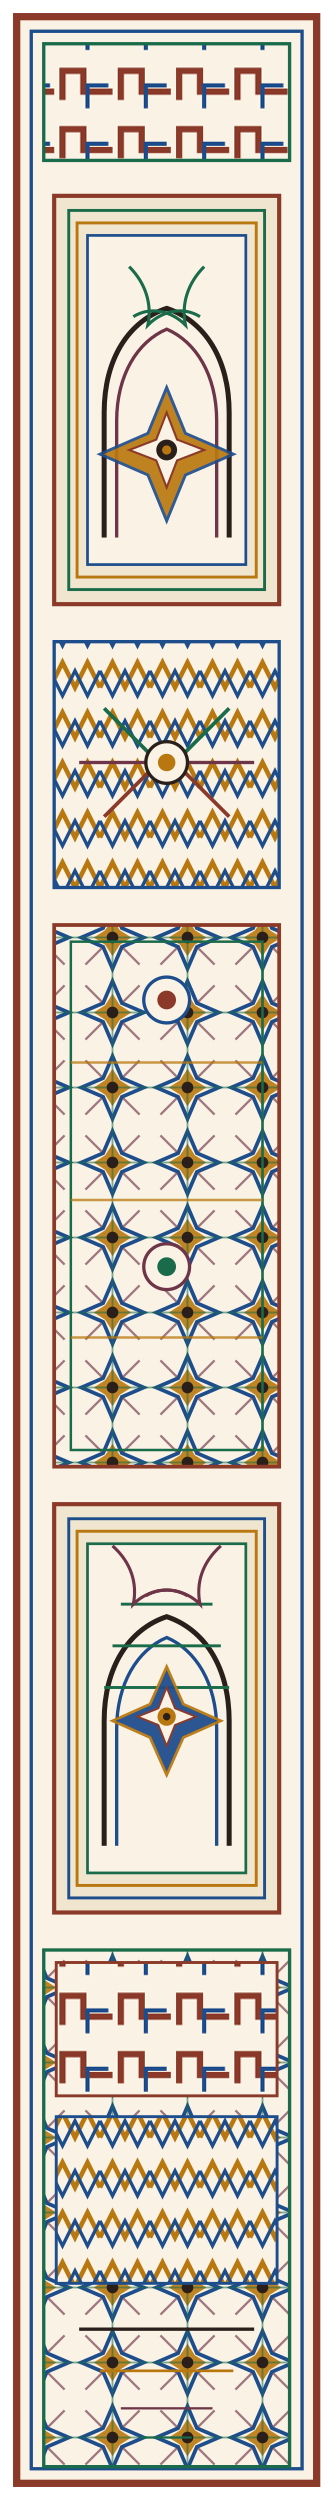
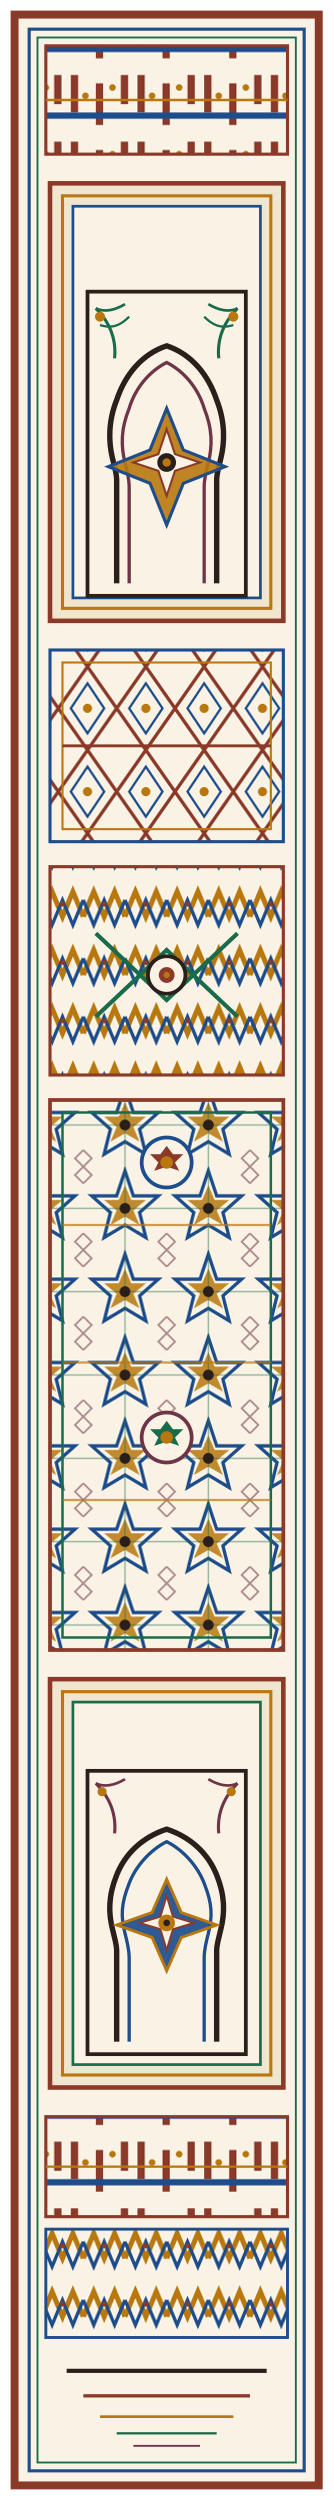
<svg xmlns="http://www.w3.org/2000/svg" width="160" height="1200" viewBox="0 0 160 1200" fill="none">
  <defs>
-     <pattern id="kufic-band" x="0" y="0" width="28" height="28" patternUnits="userSpaceOnUse">
-       <rect width="28" height="28" fill="#FAF3E5" />
-       <path d="M2 20V6H12V16H26" stroke="#8B3A2A" stroke-width="3" />
-       <path d="M14 24V13H24" stroke="#1E4D8C" stroke-width="2" />
+     <pattern id="kufic" x="0" y="0" width="32" height="32" patternUnits="userSpaceOnUse">
+       <rect width="32" height="32" fill="#FAF3E5" />
+       <rect x="2" y="4" width="3.5" height="18" fill="#8B3A2A" />
+       <rect x="14" y="8" width="3.5" height="20" fill="#8B3A2A" />
+       <rect x="26" y="4" width="3.5" height="14" fill="#8B3A2A" />
+       <rect x="0" y="22" width="32" height="3" fill="#1E4D8C" />
+       <circle cx="9" cy="14" r="1.6" fill="#B8780F" />
+       <circle cx="22" cy="10" r="1.6" fill="#B8780F" />
    </pattern>
-     <pattern id="tile-field" x="0" y="0" width="36" height="36" patternUnits="userSpaceOnUse">
-       <rect width="36" height="36" fill="#FAF3E5" />
-       <path d="M18 3L22.5 13.5L33 18L22.5 22.5L18 33L13.5 22.5L3 18L13.5 13.5L18 3Z" fill="none" stroke="#1E4D8C" stroke-width="1.8" />
-       <path d="M18 9L21.5 14.5L27 18L21.5 21.5L18 27L14.5 21.5L9 18L14.5 14.5L18 9Z" fill="#B8780F" opacity="0.9" />
-       <path d="M0 18H36M18 0V36" stroke="#1A6B4A" stroke-width="0.9" opacity="0.55" />
-       <path d="M5 5L13 13M23 23L31 31M31 5L23 13M5 31L13 23" stroke="#6E3548" stroke-width="1.1" opacity="0.65" />
-       <circle cx="18" cy="18" r="2.8" fill="#2A1F1A" />
+     <pattern id="stars" x="0" y="0" width="40" height="40" patternUnits="userSpaceOnUse">
+       <rect width="40" height="40" fill="#FAF3E5" />
+       <path d="M20 2L24 14L36 14L27 22L30 34L20 28L10 34L13 22L4 14L16 14Z" fill="none" stroke="#1E4D8C" stroke-width="1.6" />
+       <path d="M20 9L23 16L30 16L24 21L27 28L20 24L13 28L16 21L10 16L17 16Z" fill="#B8780F" fill-opacity="0.85" stroke="none" />
+       <line x1="0" y1="20" x2="40" y2="20" stroke="#1A6B4A" stroke-width="0.7" opacity="0.45" />
+       <line x1="20" y1="0" x2="20" y2="40" stroke="#1A6B4A" stroke-width="0.7" opacity="0.45" />
+       <path d="M0 0L4 4L0 8M40 0L36 4L40 8M0 32L4 36L0 40M40 32L36 36L40 40" stroke="#6E3548" stroke-width="0.9" opacity="0.55" />
+       <circle cx="20" cy="20" r="2.6" fill="#2A1F1A" />
    </pattern>
-     <pattern id="zigzag-band" x="0" y="0" width="24" height="24" patternUnits="userSpaceOnUse">
-       <rect width="24" height="24" fill="#FAF3E5" />
-       <path d="M0 18L6 6L12 18L18 6L24 18" stroke="#B8780F" stroke-width="2.2" />
-       <path d="M0 10L6 22L12 10L18 22L24 10" stroke="#1E4D8C" stroke-width="1.6" />
+     <pattern id="zigzag" x="0" y="0" width="20" height="28" patternUnits="userSpaceOnUse">
+       <rect width="20" height="28" fill="#FAF3E5" />
+       <path d="M0 20L5 8L10 20L15 8L20 20" stroke="#B8780F" stroke-width="2.4" />
+       <path d="M0 12L5 24L10 12L15 24L20 12" stroke="#1E4D8C" stroke-width="1.6" />
+       <circle cx="10" cy="14" r="1.2" fill="#8B3A2A" />
+     </pattern>
+     <pattern id="sebka" x="0" y="0" width="28" height="40" patternUnits="userSpaceOnUse">
+       <rect width="28" height="40" fill="#FAF3E5" />
+       <path d="M14 0L28 20L14 40L0 20Z" fill="none" stroke="#8B3A2A" stroke-width="1.6" />
+       <path d="M14 8L22 20L14 32L6 20Z" fill="none" stroke="#1E4D8C" stroke-width="1.1" />
+       <circle cx="14" cy="20" r="2.2" fill="#B8780F" />
    </pattern>
  </defs>
-   <rect x="8" y="8" width="144" height="1184" fill="#FAF3E5" stroke="#8B3A2A" stroke-width="3.5" />
-   <rect x="15" y="15" width="130" height="1170" fill="none" stroke="#1E4D8C" stroke-width="1.6" />
-   <rect x="21" y="21" width="118" height="56" fill="url(#kufic-band)" stroke="#1A6B4A" stroke-width="1.6" />
-   <rect x="26" y="94" width="108" height="196" fill="#F0E6D0" stroke="#8B3A2A" stroke-width="2" />
-   <rect x="33" y="101" width="94" height="182" fill="none" stroke="#1A6B4A" stroke-width="1.4" />
-   <rect x="37" y="107" width="86" height="170" fill="none" stroke="#B8780F" stroke-width="1.4" />
-   <rect x="42" y="113" width="76" height="158" fill="#FAF3E5" stroke="#1E4D8C" stroke-width="1.3" />
-   <path d="M50 258V198C50 172 62 154 80 148C98 154 110 172 110 198V258" fill="none" stroke="#2A1F1A" stroke-width="2.4" />
-   <path d="M56 258V202C56 180 66 164 80 158C94 164 104 180 104 202V258" fill="none" stroke="#6E3548" stroke-width="1.6" />
-   <path d="M62 128C70 136 73 146 71 156C78 149 88 147 96 152" stroke="#1A6B4A" stroke-width="1.5" />
-   <path d="M98 128C90 136 87 146 89 156C82 149 72 147 64 152" stroke="#1A6B4A" stroke-width="1.5" />
-   <path d="M80 186L89 208L112 218L89 228L80 250L71 228L48 218L71 208L80 186Z" fill="#B8780F" opacity="0.92" stroke="#1E4D8C" stroke-width="1.4" />
-   <path d="M80 198L85 211L98 216L85 221L80 234L75 221L62 216L75 211L80 198Z" fill="#FAF3E5" stroke="#8B3A2A" stroke-width="1" />
-   <circle cx="80" cy="216" r="5" fill="#2A1F1A" />
-   <circle cx="80" cy="216" r="2.2" fill="#B8780F" />
-   <rect x="26" y="308" width="108" height="118" fill="url(#zigzag-band)" stroke="#1E4D8C" stroke-width="1.6" />
-   <path d="M38 366H122" stroke="#6E3548" stroke-width="1.6" />
-   <path d="M50 340L80 370L110 340" stroke="#1A6B4A" stroke-width="1.8" />
-   <path d="M50 392L80 362L110 392" stroke="#8B3A2A" stroke-width="1.8" />
-   <circle cx="80" cy="366" r="10" fill="#FAF3E5" stroke="#2A1F1A" stroke-width="1.6" />
-   <circle cx="80" cy="366" r="4.2" fill="#B8780F" />
-   <rect x="26" y="444" width="108" height="260" fill="url(#tile-field)" stroke="#8B3A2A" stroke-width="1.8" />
-   <rect x="34" y="452" width="92" height="244" fill="none" stroke="#1A6B4A" stroke-width="1.2" />
-   <path d="M34 510H126M34 576H126M34 642H126" stroke="#B8780F" stroke-width="1.2" opacity="0.75" />
-   <circle cx="80" cy="480" r="11" fill="#FAF3E5" stroke="#1E4D8C" stroke-width="1.6" />
-   <circle cx="80" cy="480" r="4.5" fill="#8B3A2A" />
-   <circle cx="80" cy="608" r="11" fill="#FAF3E5" stroke="#6E3548" stroke-width="1.6" />
-   <circle cx="80" cy="608" r="4.5" fill="#1A6B4A" />
-   <rect x="26" y="722" width="108" height="196" fill="#F0E6D0" stroke="#8B3A2A" stroke-width="2" />
-   <rect x="33" y="729" width="94" height="182" fill="none" stroke="#1E4D8C" stroke-width="1.4" />
-   <rect x="37" y="735" width="86" height="170" fill="none" stroke="#B8780F" stroke-width="1.4" />
-   <rect x="42" y="741" width="76" height="158" fill="#FAF3E5" stroke="#1A6B4A" stroke-width="1.3" />
-   <path d="M50 886V826C50 800 62 782 80 776C98 782 110 800 110 826V886" fill="none" stroke="#2A1F1A" stroke-width="2.4" />
-   <path d="M56 886V830C56 808 66 792 80 786C94 792 104 808 104 830V886" fill="none" stroke="#1E4D8C" stroke-width="1.6" />
-   <path d="M58 770H102M54 790H106M50 810H110" stroke="#1A6B4A" stroke-width="1.4" />
-   <path d="M80 800L88 818L106 826L88 834L80 852L72 834L54 826L72 818L80 800Z" fill="#1E4D8C" opacity="0.94" stroke="#B8780F" stroke-width="1.3" />
-   <path d="M80 810L84 820L94 824L84 828L80 838L76 828L66 824L76 820L80 810Z" fill="#FAF3E5" stroke="#8B3A2A" stroke-width="0.9" />
-   <circle cx="80" cy="824" r="4.4" fill="#B8780F" />
-   <circle cx="80" cy="824" r="1.8" fill="#2A1F1A" />
-   <path d="M54 742C63 750 66 760 64 770C71 763 82 761 90 766" stroke="#6E3548" stroke-width="1.5" />
-   <path d="M106 742C97 750 94 760 96 770C89 763 78 761 70 766" stroke="#6E3548" stroke-width="1.5" />
-   <rect x="21" y="936" width="118" height="248" fill="url(#tile-field)" stroke="#1A6B4A" stroke-width="1.6" />
-   <rect x="27" y="942" width="106" height="64" fill="url(#kufic-band)" stroke="#8B3A2A" stroke-width="1.4" />
-   <rect x="27" y="1016" width="106" height="80" fill="url(#zigzag-band)" stroke="#1E4D8C" stroke-width="1.4" />
-   <path d="M38 1118H122" stroke="#2A1F1A" stroke-width="1.6" />
-   <path d="M48 1138H112" stroke="#B8780F" stroke-width="1.3" />
-   <path d="M58 1156H102" stroke="#6E3548" stroke-width="1.1" />
-   <path d="M68 1170H92" stroke="#1A6B4A" stroke-width="1" />
+   <rect x="7" y="7" width="146" height="1186" fill="#FAF3E5" stroke="#8B3A2A" stroke-width="3.8" />
+   <rect x="14" y="14" width="132" height="1172" fill="none" stroke="#1E4D8C" stroke-width="1.5" />
+   <rect x="18" y="18" width="124" height="1164" fill="none" stroke="#1A6B4A" stroke-width="0.9" />
+   <rect x="22" y="22" width="116" height="52" fill="url(#kufic)" stroke="#8B3A2A" stroke-width="1.5" />
+   <line x1="22" y1="48" x2="138" y2="48" stroke="#B8780F" stroke-width="1.2" />
+   <rect x="24" y="88" width="112" height="210" fill="#F0E6D0" stroke="#8B3A2A" stroke-width="2.2" />
+   <rect x="30" y="94" width="100" height="198" fill="none" stroke="#B8780F" stroke-width="1.5" />
+   <rect x="35" y="99" width="90" height="188" fill="#FAF3E5" stroke="#1E4D8C" stroke-width="1.3" />
+   <rect x="42" y="140" width="76" height="146" fill="none" stroke="#2A1F1A" stroke-width="1.8" />
+   <path d="M56 280V230C56 228 55 224 54 220C52 212 52 202 56 192C60 180 68 170 80 166C92 170 100 180 104 192C108 202 108 212 106 220C105 224 104 228 104 230V280" fill="none" stroke="#2A1F1A" stroke-width="2.6" />
+   <path d="M62 280V234C62 230 61 226 60 222C58 214 58 206 62 196C65 186 72 178 80 174C88 178 95 186 98 196C102 206 102 214 100 222C99 226 98 230 98 234V280" fill="none" stroke="#6E3548" stroke-width="1.6" />
+   <path d="M46 148C52 154 56 162 55 172" stroke="#1A6B4A" stroke-width="1.5" />
+   <path d="M46 148C50 150 55 149 60 146" stroke="#1A6B4A" stroke-width="1.3" />
+   <path d="M48 156C54 158 58 156 62 152" stroke="#1A6B4A" stroke-width="1.1" />
+   <circle cx="48" cy="152" r="2.4" fill="#B8780F" />
+   <path d="M114 148C108 154 104 162 105 172" stroke="#1A6B4A" stroke-width="1.5" />
+   <path d="M114 148C110 150 105 149 100 146" stroke="#1A6B4A" stroke-width="1.3" />
+   <path d="M112 156C106 158 102 156 98 152" stroke="#1A6B4A" stroke-width="1.1" />
+   <circle cx="112" cy="152" r="2.4" fill="#B8780F" />
+   <path d="M80 196L88 216L108 224L88 232L80 252L72 232L52 224L72 216Z" fill="#B8780F" fill-opacity="0.9" stroke="#1E4D8C" stroke-width="1.5" />
+   <path d="M80 206L84 218L96 222L84 226L80 238L76 226L64 222L76 218Z" fill="#FAF3E5" stroke="#8B3A2A" stroke-width="1" />
+   <circle cx="80" cy="222" r="4.5" fill="#2A1F1A" />
+   <circle cx="80" cy="222" r="2" fill="#B8780F" />
+   <rect x="24" y="312" width="112" height="92" fill="url(#sebka)" stroke="#1E4D8C" stroke-width="1.5" />
+   <rect x="30" y="318" width="100" height="80" fill="none" stroke="#B8780F" stroke-width="1" />
+   <line x1="30" y1="358" x2="130" y2="358" stroke="#8B3A2A" stroke-width="1.4" />
+   <rect x="24" y="416" width="112" height="100" fill="url(#zigzag)" stroke="#8B3A2A" stroke-width="1.5" />
+   <path d="M46 448L80 480L114 448" stroke="#1A6B4A" stroke-width="2" />
+   <path d="M46 488L80 456L114 488" stroke="#1A6B4A" stroke-width="2" />
+   <circle cx="80" cy="468" r="9" fill="#FAF3E5" stroke="#2A1F1A" stroke-width="1.8" />
+   <circle cx="80" cy="468" r="3.8" fill="#8B3A2A" />
+   <circle cx="80" cy="468" r="1.5" fill="#B8780F" />
+   <rect x="24" y="528" width="112" height="264" fill="url(#stars)" stroke="#8B3A2A" stroke-width="1.8" />
+   <rect x="30" y="534" width="100" height="252" fill="none" stroke="#1A6B4A" stroke-width="1.2" />
+   <line x1="30" y1="588" x2="130" y2="588" stroke="#B8780F" stroke-width="1.1" opacity="0.7" />
+   <line x1="30" y1="654" x2="130" y2="654" stroke="#B8780F" stroke-width="1.1" opacity="0.7" />
+   <line x1="30" y1="720" x2="130" y2="720" stroke="#B8780F" stroke-width="1.1" opacity="0.7" />
+   <circle cx="80" cy="558" r="12" fill="#FAF3E5" stroke="#1E4D8C" stroke-width="1.8" />
+   <path d="M80 550L83 554L88 554L84 558L86 562L80 560L74 562L76 558L72 554L77 554Z" fill="#8B3A2A" />
+   <circle cx="80" cy="558" r="3" fill="#B8780F" />
+   <circle cx="80" cy="690" r="12" fill="#FAF3E5" stroke="#6E3548" stroke-width="1.8" />
+   <path d="M80 682L83 686L88 686L84 690L86 694L80 692L74 694L76 690L72 686L77 686Z" fill="#1A6B4A" />
+   <circle cx="80" cy="690" r="3" fill="#B8780F" />
+   <rect x="24" y="806" width="112" height="196" fill="#F0E6D0" stroke="#8B3A2A" stroke-width="2.2" />
+   <rect x="30" y="812" width="100" height="184" fill="none" stroke="#B8780F" stroke-width="1.5" />
+   <rect x="35" y="817" width="90" height="174" fill="#FAF3E5" stroke="#1A6B4A" stroke-width="1.3" />
+   <rect x="42" y="850" width="76" height="136" fill="none" stroke="#2A1F1A" stroke-width="1.8" />
+   <path d="M56 980V936C56 934 55 930 54 926C52 918 52 910 56 900C60 890 68 882 80 878C92 882 100 890 104 900C108 910 108 918 106 926C105 930 104 934 104 936V980" fill="none" stroke="#2A1F1A" stroke-width="2.6" />
+   <path d="M62 980V940C62 936 61 932 60 928C58 920 58 914 62 904C65 896 72 888 80 884C88 888 95 896 98 904C102 914 102 920 100 928C99 932 98 936 98 940V980" fill="none" stroke="#1E4D8C" stroke-width="1.6" />
+   <path d="M46 856C52 862 56 870 55 880" stroke="#6E3548" stroke-width="1.5" />
+   <path d="M46 856C50 858 55 857 60 854" stroke="#6E3548" stroke-width="1.3" />
+   <circle cx="49" cy="860" r="2.2" fill="#B8780F" />
+   <path d="M114 856C108 862 104 870 105 880" stroke="#6E3548" stroke-width="1.5" />
+   <path d="M114 856C110 858 105 857 100 854" stroke="#6E3548" stroke-width="1.3" />
+   <circle cx="111" cy="860" r="2.2" fill="#B8780F" />
+   <path d="M80 902L87 918L104 924L87 930L80 946L73 930L56 924L73 918Z" fill="#1E4D8C" fill-opacity="0.92" stroke="#B8780F" stroke-width="1.4" />
+   <path d="M80 910L83 920L93 923L83 926L80 936L77 926L67 923L77 920Z" fill="#FAF3E5" stroke="#8B3A2A" stroke-width="0.9" />
+   <circle cx="80" cy="923" r="4" fill="#B8780F" />
+   <circle cx="80" cy="923" r="1.6" fill="#2A1F1A" />
+   <rect x="22" y="1016" width="116" height="48" fill="url(#kufic)" stroke="#8B3A2A" stroke-width="1.5" />
+   <line x1="22" y1="1040" x2="138" y2="1040" stroke="#B8780F" stroke-width="1.1" />
+   <rect x="22" y="1070" width="116" height="52" fill="url(#zigzag)" stroke="#1E4D8C" stroke-width="1.4" />
+   <line x1="32" y1="1138" x2="128" y2="1138" stroke="#2A1F1A" stroke-width="2" />
+   <line x1="40" y1="1150" x2="120" y2="1150" stroke="#8B3A2A" stroke-width="1.6" />
+   <line x1="48" y1="1160" x2="112" y2="1160" stroke="#B8780F" stroke-width="1.3" />
+   <line x1="56" y1="1168" x2="104" y2="1168" stroke="#1A6B4A" stroke-width="1.1" />
+   <line x1="64" y1="1174" x2="96" y2="1174" stroke="#6E3548" stroke-width="0.9" />
</svg>
